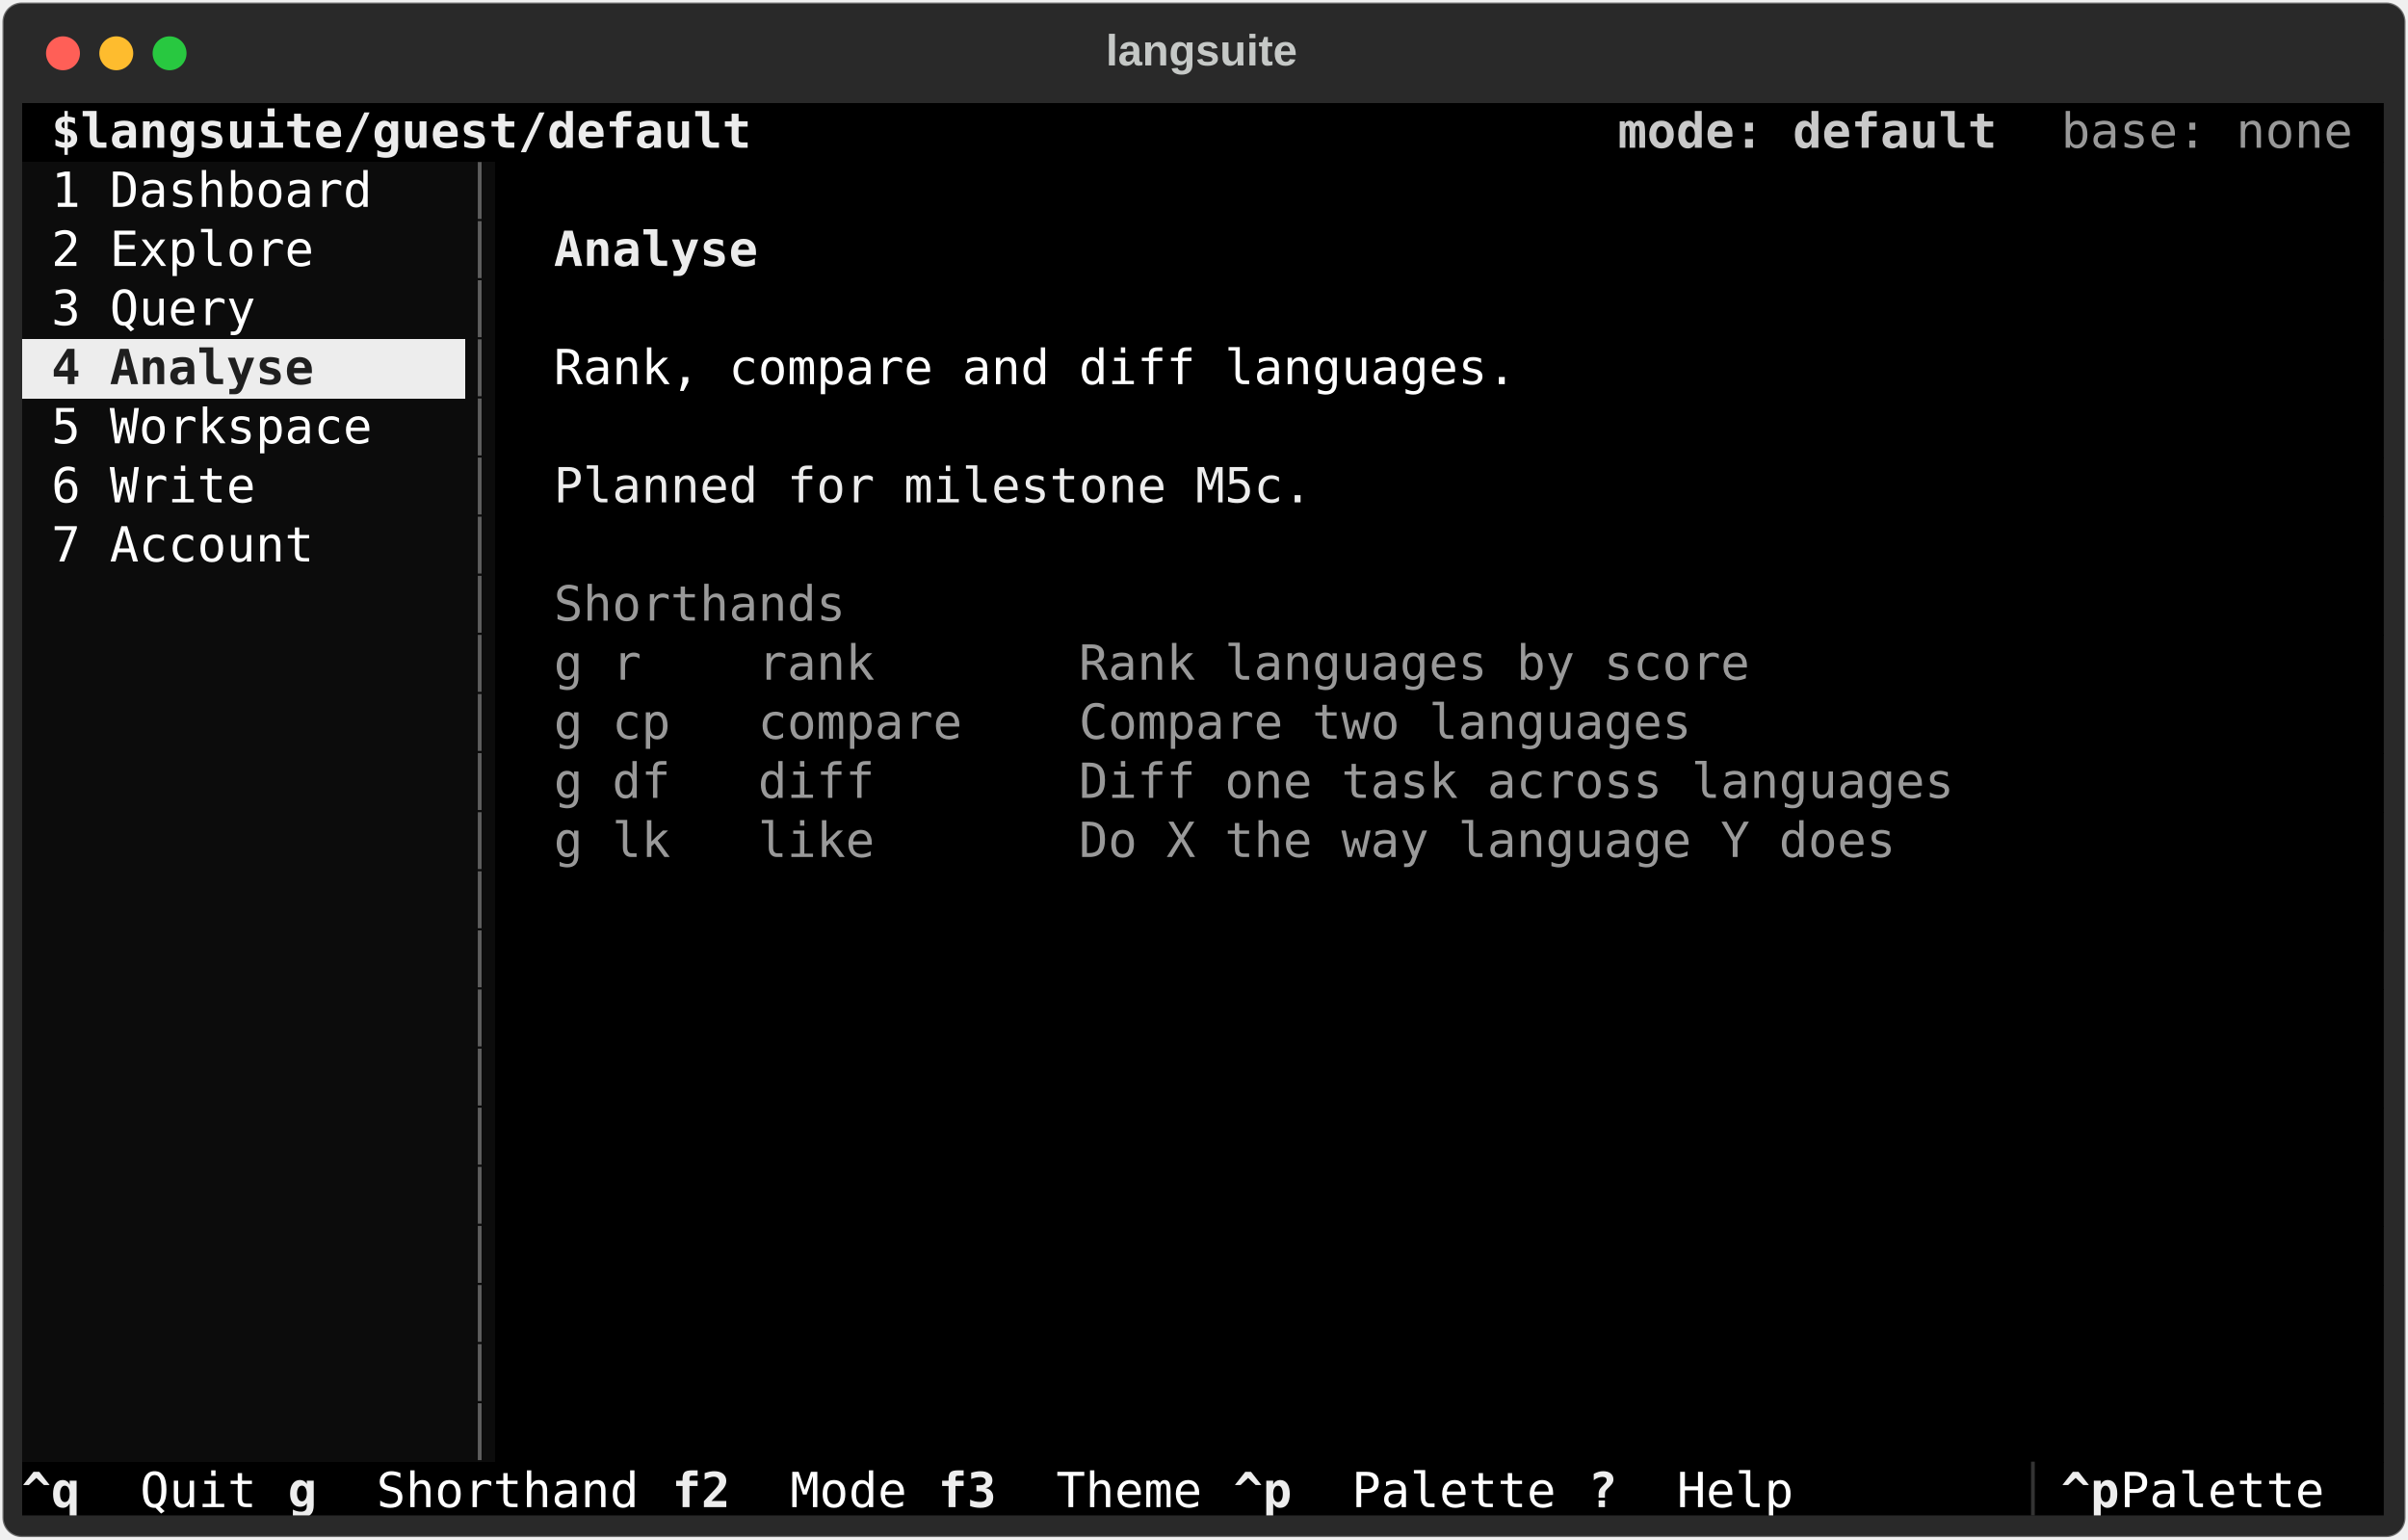
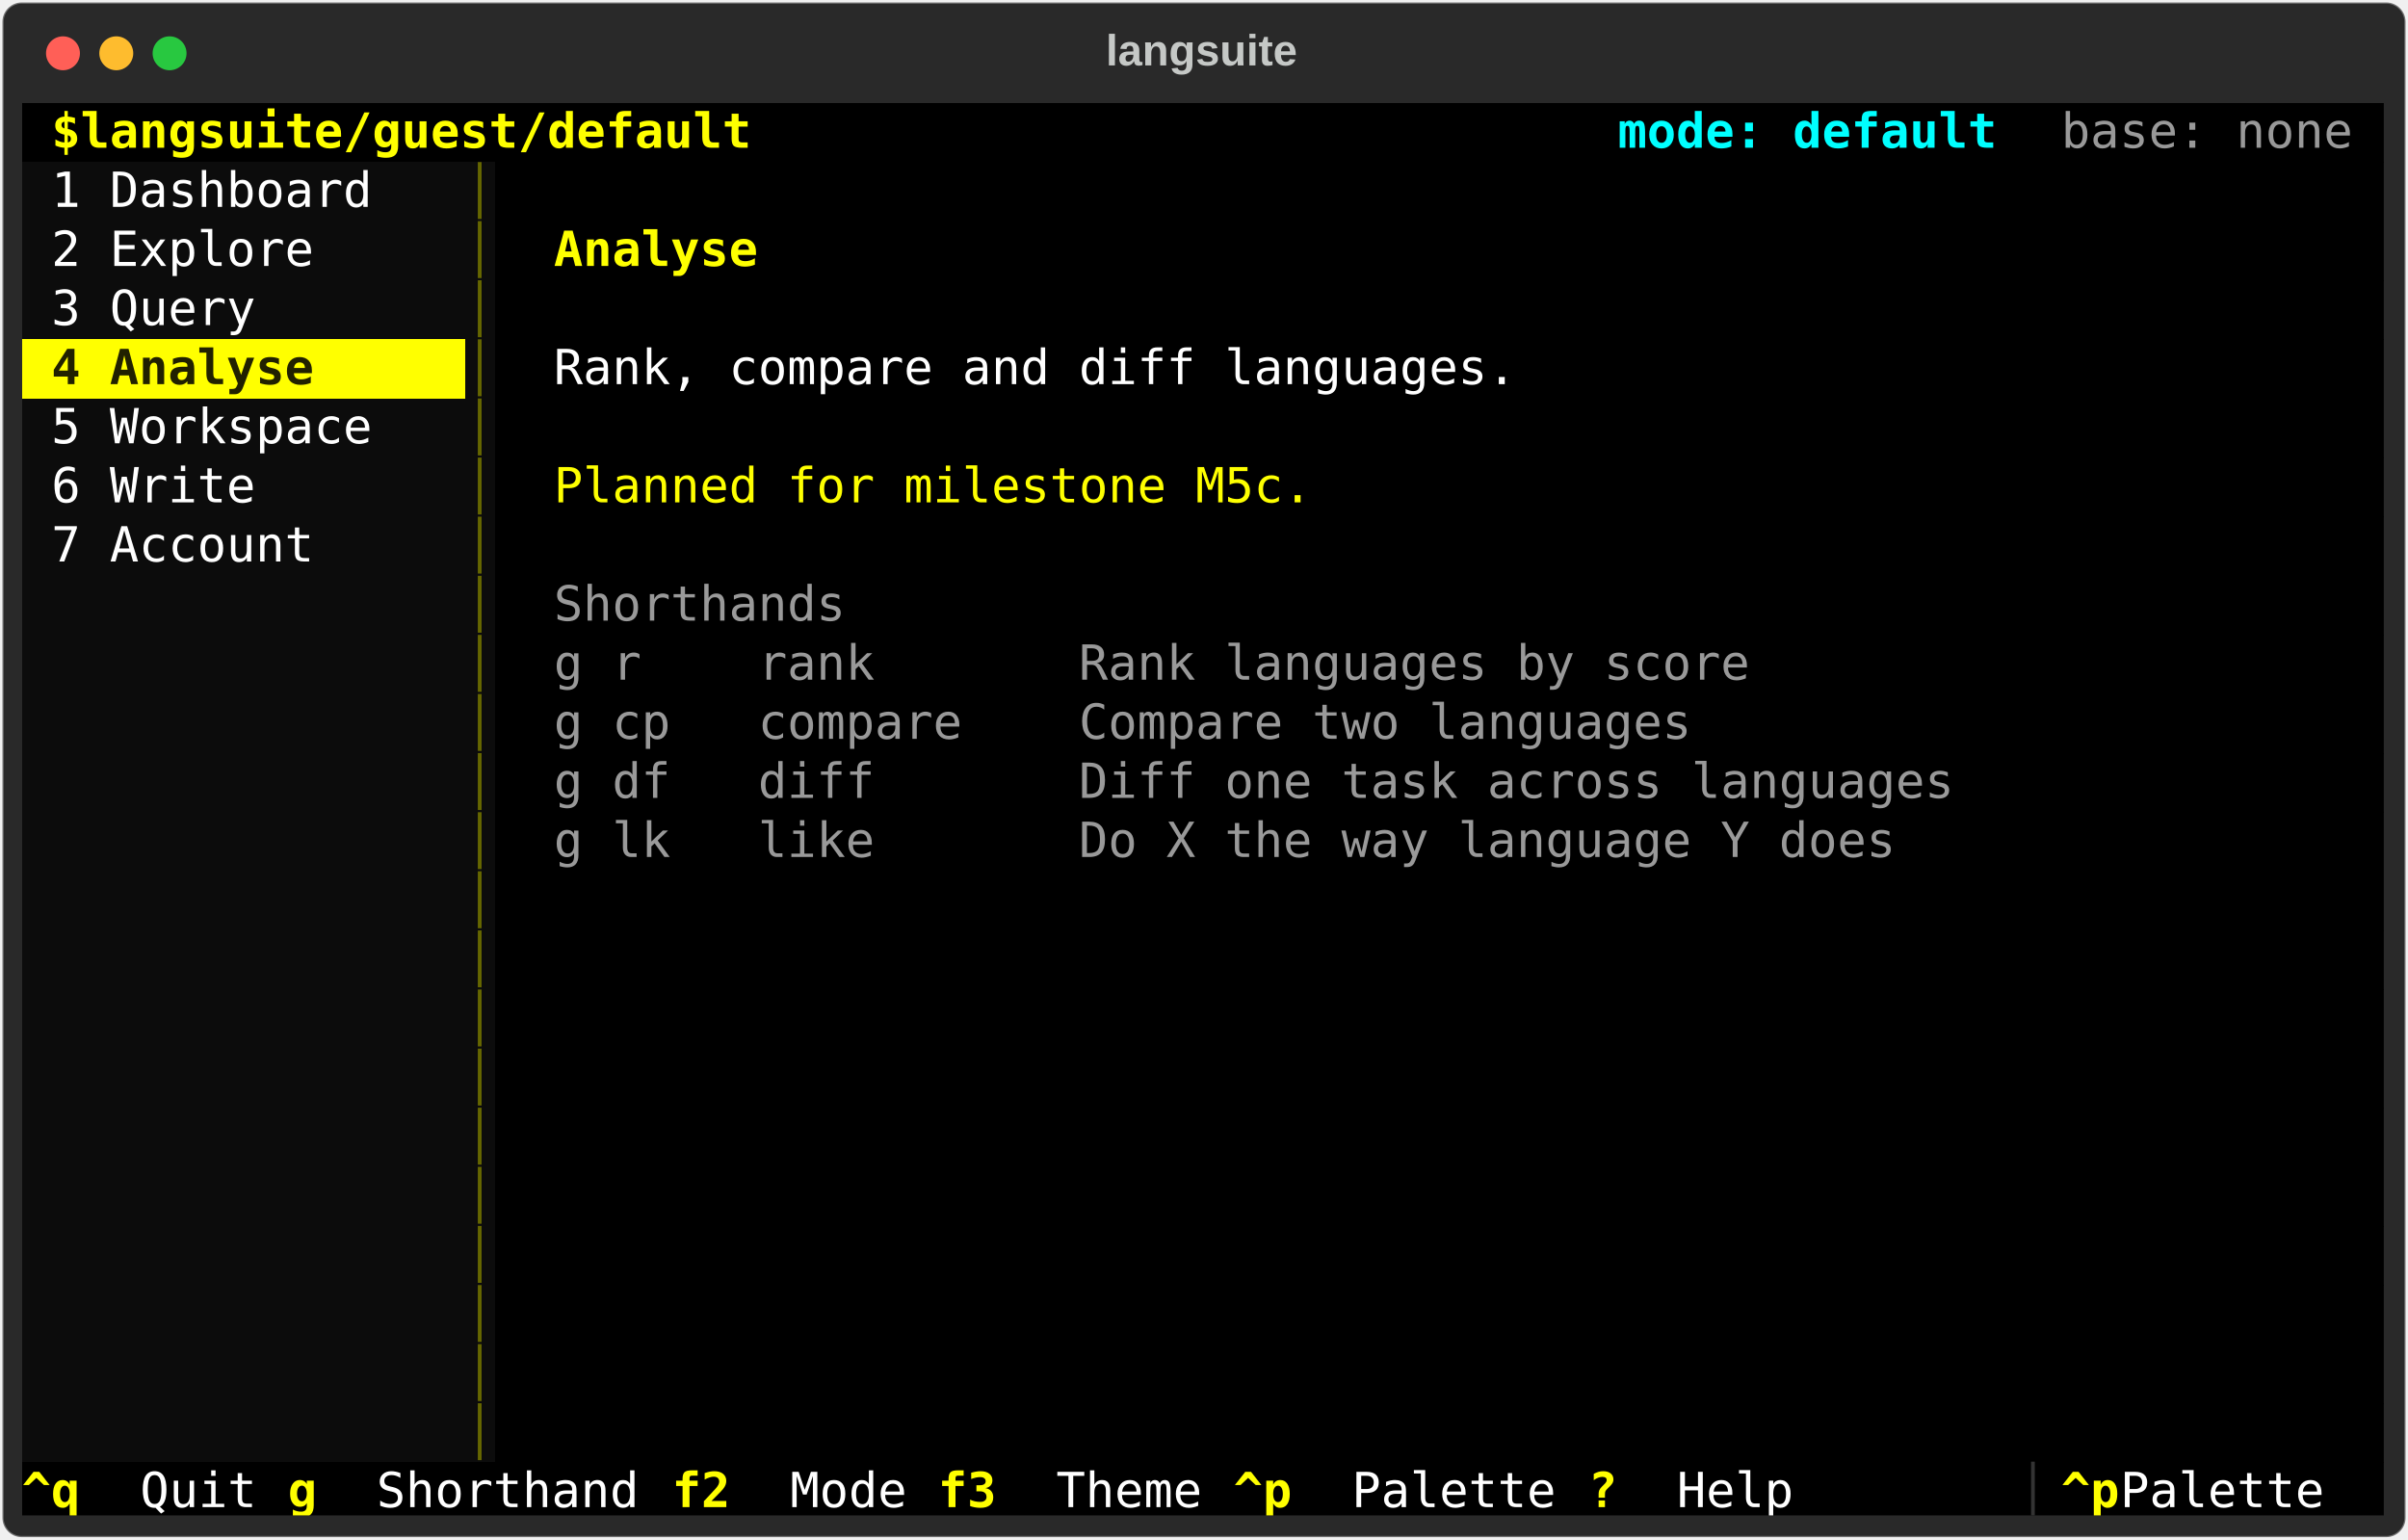
<svg xmlns="http://www.w3.org/2000/svg" class="rich-terminal" viewBox="0 0 994 635.6">
  <style>

    @font-face {
        font-family: "Fira Code";
        src: local("FiraCode-Regular"),
                url("https://cdnjs.cloudflare.com/ajax/libs/firacode/6.2.0/woff2/FiraCode-Regular.woff2") format("woff2"),
                url("https://cdnjs.cloudflare.com/ajax/libs/firacode/6.2.0/woff/FiraCode-Regular.woff") format("woff");
        font-style: normal;
        font-weight: 400;
    }
    @font-face {
        font-family: "Fira Code";
        src: local("FiraCode-Bold"),
                url("https://cdnjs.cloudflare.com/ajax/libs/firacode/6.2.0/woff2/FiraCode-Bold.woff2") format("woff2"),
                url("https://cdnjs.cloudflare.com/ajax/libs/firacode/6.2.0/woff/FiraCode-Bold.woff") format("woff");
        font-style: bold;
        font-weight: 700;
    }

    .terminal-matrix {
        font-family: Fira Code, monospace;
        font-size: 20px;
        line-height: 24.4px;
        font-variant-east-asian: full-width;
    }

    .terminal-title {
        font-size: 18px;
        font-weight: bold;
        font-family: arial;
    }

    .terminal-r1 { fill: #c5c8c6 }
- .terminal-r2 { fill: #ececec;font-weight: bold }
- .terminal-r3 { fill: #c9c9c9;font-weight: bold }
+ .terminal-r2 { fill: #feff00;font-weight: bold }
+ .terminal-r3 { fill: #00ffff;font-weight: bold }
.terminal-r4 { fill: #999999 }
.terminal-r5 { fill: #ffffff }
- .terminal-r6 { fill: #5e5e5e }
- .terminal-r7 { fill: #1f1f1f;font-weight: bold }
- .terminal-r8 { fill: #ececec }
- .terminal-r9 { fill: #ededed;font-weight: bold }
+ .terminal-r6 { fill: #656600 }
+ .terminal-r7 { fill: #212100;font-weight: bold }
+ .terminal-r8 { fill: #feff00 }
+ .terminal-r9 { fill: #ffff00;font-weight: bold }
.terminal-r10 { fill: #333333 }
    </style>
  <defs>
    <clipPath id="terminal-clip-terminal">
      <rect x="0" y="0" width="975.0" height="584.6" />
    </clipPath>
    <clipPath id="terminal-line-0">
      <rect x="0" y="1.5" width="976" height="24.65" />
    </clipPath>
    <clipPath id="terminal-line-1">
      <rect x="0" y="25.9" width="976" height="24.65" />
    </clipPath>
    <clipPath id="terminal-line-2">
      <rect x="0" y="50.3" width="976" height="24.65" />
    </clipPath>
    <clipPath id="terminal-line-3">
      <rect x="0" y="74.7" width="976" height="24.65" />
    </clipPath>
    <clipPath id="terminal-line-4">
      <rect x="0" y="99.1" width="976" height="24.65" />
    </clipPath>
    <clipPath id="terminal-line-5">
      <rect x="0" y="123.5" width="976" height="24.65" />
    </clipPath>
    <clipPath id="terminal-line-6">
      <rect x="0" y="147.9" width="976" height="24.65" />
    </clipPath>
    <clipPath id="terminal-line-7">
      <rect x="0" y="172.3" width="976" height="24.65" />
    </clipPath>
    <clipPath id="terminal-line-8">
      <rect x="0" y="196.7" width="976" height="24.65" />
    </clipPath>
    <clipPath id="terminal-line-9">
      <rect x="0" y="221.1" width="976" height="24.65" />
    </clipPath>
    <clipPath id="terminal-line-10">
      <rect x="0" y="245.5" width="976" height="24.65" />
    </clipPath>
    <clipPath id="terminal-line-11">
      <rect x="0" y="269.9" width="976" height="24.65" />
    </clipPath>
    <clipPath id="terminal-line-12">
      <rect x="0" y="294.3" width="976" height="24.65" />
    </clipPath>
    <clipPath id="terminal-line-13">
      <rect x="0" y="318.7" width="976" height="24.65" />
    </clipPath>
    <clipPath id="terminal-line-14">
      <rect x="0" y="343.1" width="976" height="24.65" />
    </clipPath>
    <clipPath id="terminal-line-15">
      <rect x="0" y="367.5" width="976" height="24.65" />
    </clipPath>
    <clipPath id="terminal-line-16">
      <rect x="0" y="391.9" width="976" height="24.65" />
    </clipPath>
    <clipPath id="terminal-line-17">
      <rect x="0" y="416.3" width="976" height="24.65" />
    </clipPath>
    <clipPath id="terminal-line-18">
      <rect x="0" y="440.7" width="976" height="24.65" />
    </clipPath>
    <clipPath id="terminal-line-19">
      <rect x="0" y="465.1" width="976" height="24.65" />
    </clipPath>
    <clipPath id="terminal-line-20">
      <rect x="0" y="489.5" width="976" height="24.65" />
    </clipPath>
    <clipPath id="terminal-line-21">
      <rect x="0" y="513.9" width="976" height="24.65" />
    </clipPath>
    <clipPath id="terminal-line-22">
      <rect x="0" y="538.3" width="976" height="24.65" />
    </clipPath>
  </defs>
  <rect fill="#292929" stroke="rgba(255,255,255,0.35)" stroke-width="1" x="1" y="1" width="992" height="633.6" rx="8" />
  <text class="terminal-title" fill="#c5c8c6" text-anchor="middle" x="496" y="27">langsuite</text>
  <g transform="translate(26,22)">
    <circle cx="0" cy="0" r="7" fill="#ff5f57" />
    <circle cx="22" cy="0" r="7" fill="#febc2e" />
    <circle cx="44" cy="0" r="7" fill="#28c840" />
  </g>
  <g transform="translate(9, 41)" clip-path="url(#terminal-clip-terminal)">
    <rect fill="#000000" x="0" y="1.5" width="12.2" height="24.65" shape-rendering="crispEdges" />
    <rect fill="#000000" x="12.2" y="1.5" width="292.8" height="24.65" shape-rendering="crispEdges" />
    <rect fill="#000000" x="305" y="1.5" width="353.8" height="24.65" shape-rendering="crispEdges" />
    <rect fill="#000000" x="658.8" y="1.5" width="158.6" height="24.65" shape-rendering="crispEdges" />
    <rect fill="#000000" x="817.4" y="1.5" width="24.4" height="24.65" shape-rendering="crispEdges" />
    <rect fill="#000000" x="841.8" y="1.5" width="122" height="24.65" shape-rendering="crispEdges" />
    <rect fill="#000000" x="963.8" y="1.5" width="12.2" height="24.65" shape-rendering="crispEdges" />
    <rect fill="#0c0c0c" x="0" y="25.9" width="12.2" height="24.65" shape-rendering="crispEdges" />
    <rect fill="#0c0c0c" x="12.2" y="25.9" width="134.2" height="24.65" shape-rendering="crispEdges" />
    <rect fill="#0c0c0c" x="146.4" y="25.9" width="36.6" height="24.65" shape-rendering="crispEdges" />
    <rect fill="#0c0c0c" x="183" y="25.9" width="12.2" height="24.65" shape-rendering="crispEdges" />
    <rect fill="#000000" x="195.2" y="25.9" width="780.8" height="24.65" shape-rendering="crispEdges" />
    <rect fill="#0c0c0c" x="0" y="50.3" width="12.2" height="24.65" shape-rendering="crispEdges" />
    <rect fill="#0c0c0c" x="12.2" y="50.3" width="109.8" height="24.65" shape-rendering="crispEdges" />
    <rect fill="#0c0c0c" x="122" y="50.3" width="61" height="24.65" shape-rendering="crispEdges" />
    <rect fill="#0c0c0c" x="183" y="50.3" width="12.2" height="24.65" shape-rendering="crispEdges" />
    <rect fill="#000000" x="195.2" y="50.3" width="24.4" height="24.65" shape-rendering="crispEdges" />
    <rect fill="#000000" x="219.6" y="50.3" width="85.4" height="24.65" shape-rendering="crispEdges" />
    <rect fill="#000000" x="305" y="50.3" width="671" height="24.65" shape-rendering="crispEdges" />
    <rect fill="#0c0c0c" x="0" y="74.7" width="12.2" height="24.65" shape-rendering="crispEdges" />
    <rect fill="#0c0c0c" x="12.2" y="74.7" width="85.4" height="24.65" shape-rendering="crispEdges" />
    <rect fill="#0c0c0c" x="97.6" y="74.7" width="85.4" height="24.65" shape-rendering="crispEdges" />
    <rect fill="#0c0c0c" x="183" y="74.7" width="12.2" height="24.65" shape-rendering="crispEdges" />
    <rect fill="#000000" x="195.2" y="74.7" width="780.8" height="24.65" shape-rendering="crispEdges" />
-     <rect fill="#ededed" x="0" y="99.1" width="12.2" height="24.65" shape-rendering="crispEdges" />
-     <rect fill="#ededed" x="12.2" y="99.1" width="109.8" height="24.65" shape-rendering="crispEdges" />
-     <rect fill="#ededed" x="122" y="99.1" width="61" height="24.65" shape-rendering="crispEdges" />
+     <rect fill="#ffff00" x="0" y="99.1" width="12.2" height="24.65" shape-rendering="crispEdges" />
+     <rect fill="#ffff00" x="12.2" y="99.1" width="109.8" height="24.65" shape-rendering="crispEdges" />
+     <rect fill="#ffff00" x="122" y="99.1" width="61" height="24.65" shape-rendering="crispEdges" />
    <rect fill="#0c0c0c" x="183" y="99.1" width="12.2" height="24.65" shape-rendering="crispEdges" />
    <rect fill="#000000" x="195.2" y="99.1" width="24.4" height="24.65" shape-rendering="crispEdges" />
    <rect fill="#000000" x="219.6" y="99.1" width="402.6" height="24.65" shape-rendering="crispEdges" />
    <rect fill="#000000" x="622.2" y="99.1" width="353.8" height="24.65" shape-rendering="crispEdges" />
    <rect fill="#0c0c0c" x="0" y="123.5" width="12.2" height="24.65" shape-rendering="crispEdges" />
    <rect fill="#0c0c0c" x="12.2" y="123.5" width="134.2" height="24.65" shape-rendering="crispEdges" />
    <rect fill="#0c0c0c" x="146.4" y="123.5" width="36.6" height="24.65" shape-rendering="crispEdges" />
    <rect fill="#0c0c0c" x="183" y="123.5" width="12.2" height="24.65" shape-rendering="crispEdges" />
    <rect fill="#000000" x="195.2" y="123.5" width="780.8" height="24.65" shape-rendering="crispEdges" />
    <rect fill="#0c0c0c" x="0" y="147.9" width="12.2" height="24.65" shape-rendering="crispEdges" />
    <rect fill="#0c0c0c" x="12.2" y="147.9" width="85.4" height="24.65" shape-rendering="crispEdges" />
    <rect fill="#0c0c0c" x="97.6" y="147.9" width="85.4" height="24.65" shape-rendering="crispEdges" />
    <rect fill="#0c0c0c" x="183" y="147.9" width="12.2" height="24.65" shape-rendering="crispEdges" />
    <rect fill="#000000" x="195.2" y="147.9" width="24.4" height="24.65" shape-rendering="crispEdges" />
    <rect fill="#000000" x="219.6" y="147.9" width="317.2" height="24.65" shape-rendering="crispEdges" />
    <rect fill="#000000" x="536.8" y="147.9" width="439.2" height="24.65" shape-rendering="crispEdges" />
    <rect fill="#0c0c0c" x="0" y="172.3" width="12.2" height="24.65" shape-rendering="crispEdges" />
    <rect fill="#0c0c0c" x="12.2" y="172.3" width="109.8" height="24.65" shape-rendering="crispEdges" />
    <rect fill="#0c0c0c" x="122" y="172.3" width="61" height="24.65" shape-rendering="crispEdges" />
    <rect fill="#0c0c0c" x="183" y="172.3" width="12.2" height="24.65" shape-rendering="crispEdges" />
    <rect fill="#000000" x="195.2" y="172.3" width="780.8" height="24.65" shape-rendering="crispEdges" />
    <rect fill="#0c0c0c" x="0" y="196.7" width="183" height="24.65" shape-rendering="crispEdges" />
    <rect fill="#0c0c0c" x="183" y="196.7" width="12.2" height="24.65" shape-rendering="crispEdges" />
    <rect fill="#000000" x="195.2" y="196.7" width="24.4" height="24.65" shape-rendering="crispEdges" />
    <rect fill="#000000" x="219.6" y="196.7" width="122" height="24.65" shape-rendering="crispEdges" />
    <rect fill="#000000" x="341.6" y="196.7" width="634.4" height="24.65" shape-rendering="crispEdges" />
    <rect fill="#0c0c0c" x="0" y="221.1" width="183" height="24.65" shape-rendering="crispEdges" />
    <rect fill="#0c0c0c" x="183" y="221.1" width="12.2" height="24.65" shape-rendering="crispEdges" />
    <rect fill="#000000" x="195.2" y="221.1" width="24.4" height="24.65" shape-rendering="crispEdges" />
    <rect fill="#000000" x="219.6" y="221.1" width="524.6" height="24.65" shape-rendering="crispEdges" />
    <rect fill="#000000" x="744.2" y="221.1" width="231.8" height="24.65" shape-rendering="crispEdges" />
    <rect fill="#0c0c0c" x="0" y="245.5" width="183" height="24.65" shape-rendering="crispEdges" />
    <rect fill="#0c0c0c" x="183" y="245.5" width="12.2" height="24.65" shape-rendering="crispEdges" />
    <rect fill="#000000" x="195.2" y="245.5" width="24.4" height="24.65" shape-rendering="crispEdges" />
    <rect fill="#000000" x="219.6" y="245.5" width="500.2" height="24.65" shape-rendering="crispEdges" />
    <rect fill="#000000" x="719.8" y="245.5" width="256.2" height="24.65" shape-rendering="crispEdges" />
    <rect fill="#0c0c0c" x="0" y="269.9" width="183" height="24.65" shape-rendering="crispEdges" />
    <rect fill="#0c0c0c" x="183" y="269.9" width="12.2" height="24.65" shape-rendering="crispEdges" />
    <rect fill="#000000" x="195.2" y="269.9" width="24.4" height="24.65" shape-rendering="crispEdges" />
    <rect fill="#000000" x="219.6" y="269.9" width="610" height="24.65" shape-rendering="crispEdges" />
    <rect fill="#000000" x="829.6" y="269.9" width="146.4" height="24.65" shape-rendering="crispEdges" />
    <rect fill="#0c0c0c" x="0" y="294.3" width="183" height="24.65" shape-rendering="crispEdges" />
    <rect fill="#0c0c0c" x="183" y="294.3" width="12.2" height="24.65" shape-rendering="crispEdges" />
    <rect fill="#000000" x="195.2" y="294.3" width="24.4" height="24.65" shape-rendering="crispEdges" />
    <rect fill="#000000" x="219.6" y="294.3" width="585.6" height="24.65" shape-rendering="crispEdges" />
    <rect fill="#000000" x="805.2" y="294.3" width="170.8" height="24.65" shape-rendering="crispEdges" />
    <rect fill="#0c0c0c" x="0" y="318.7" width="183" height="24.65" shape-rendering="crispEdges" />
    <rect fill="#0c0c0c" x="183" y="318.7" width="12.2" height="24.65" shape-rendering="crispEdges" />
    <rect fill="#000000" x="195.2" y="318.7" width="780.8" height="24.65" shape-rendering="crispEdges" />
    <rect fill="#0c0c0c" x="0" y="343.1" width="183" height="24.65" shape-rendering="crispEdges" />
    <rect fill="#0c0c0c" x="183" y="343.1" width="12.2" height="24.65" shape-rendering="crispEdges" />
    <rect fill="#000000" x="195.2" y="343.1" width="780.8" height="24.65" shape-rendering="crispEdges" />
    <rect fill="#0c0c0c" x="0" y="367.5" width="183" height="24.65" shape-rendering="crispEdges" />
    <rect fill="#0c0c0c" x="183" y="367.5" width="12.2" height="24.65" shape-rendering="crispEdges" />
    <rect fill="#000000" x="195.2" y="367.5" width="780.8" height="24.65" shape-rendering="crispEdges" />
    <rect fill="#0c0c0c" x="0" y="391.9" width="183" height="24.65" shape-rendering="crispEdges" />
    <rect fill="#0c0c0c" x="183" y="391.9" width="12.2" height="24.65" shape-rendering="crispEdges" />
    <rect fill="#000000" x="195.2" y="391.9" width="780.8" height="24.65" shape-rendering="crispEdges" />
    <rect fill="#0c0c0c" x="0" y="416.3" width="183" height="24.65" shape-rendering="crispEdges" />
    <rect fill="#0c0c0c" x="183" y="416.3" width="12.2" height="24.65" shape-rendering="crispEdges" />
    <rect fill="#000000" x="195.2" y="416.3" width="780.8" height="24.65" shape-rendering="crispEdges" />
    <rect fill="#0c0c0c" x="0" y="440.7" width="183" height="24.65" shape-rendering="crispEdges" />
    <rect fill="#0c0c0c" x="183" y="440.7" width="12.2" height="24.65" shape-rendering="crispEdges" />
    <rect fill="#000000" x="195.2" y="440.7" width="780.8" height="24.65" shape-rendering="crispEdges" />
    <rect fill="#0c0c0c" x="0" y="465.1" width="183" height="24.65" shape-rendering="crispEdges" />
    <rect fill="#0c0c0c" x="183" y="465.1" width="12.2" height="24.65" shape-rendering="crispEdges" />
    <rect fill="#000000" x="195.2" y="465.1" width="780.8" height="24.65" shape-rendering="crispEdges" />
    <rect fill="#0c0c0c" x="0" y="489.5" width="183" height="24.65" shape-rendering="crispEdges" />
    <rect fill="#0c0c0c" x="183" y="489.5" width="12.2" height="24.65" shape-rendering="crispEdges" />
    <rect fill="#000000" x="195.2" y="489.5" width="780.8" height="24.65" shape-rendering="crispEdges" />
    <rect fill="#0c0c0c" x="0" y="513.9" width="183" height="24.65" shape-rendering="crispEdges" />
    <rect fill="#0c0c0c" x="183" y="513.9" width="12.2" height="24.65" shape-rendering="crispEdges" />
    <rect fill="#000000" x="195.2" y="513.9" width="780.8" height="24.65" shape-rendering="crispEdges" />
    <rect fill="#0c0c0c" x="0" y="538.3" width="183" height="24.65" shape-rendering="crispEdges" />
    <rect fill="#0c0c0c" x="183" y="538.3" width="12.2" height="24.65" shape-rendering="crispEdges" />
    <rect fill="#000000" x="195.2" y="538.3" width="780.8" height="24.65" shape-rendering="crispEdges" />
    <rect fill="#000000" x="0" y="562.7" width="48.8" height="24.65" shape-rendering="crispEdges" />
    <rect fill="#000000" x="48.8" y="562.7" width="61" height="24.65" shape-rendering="crispEdges" />
    <rect fill="#000000" x="109.8" y="562.7" width="36.6" height="24.65" shape-rendering="crispEdges" />
    <rect fill="#000000" x="146.4" y="562.7" width="122" height="24.65" shape-rendering="crispEdges" />
    <rect fill="#000000" x="268.4" y="562.7" width="48.8" height="24.65" shape-rendering="crispEdges" />
    <rect fill="#000000" x="317.2" y="562.7" width="61" height="24.65" shape-rendering="crispEdges" />
    <rect fill="#000000" x="378.2" y="562.7" width="48.8" height="24.65" shape-rendering="crispEdges" />
    <rect fill="#000000" x="427" y="562.7" width="73.2" height="24.65" shape-rendering="crispEdges" />
    <rect fill="#000000" x="500.2" y="562.7" width="48.8" height="24.65" shape-rendering="crispEdges" />
    <rect fill="#000000" x="549" y="562.7" width="97.6" height="24.65" shape-rendering="crispEdges" />
    <rect fill="#000000" x="646.6" y="562.7" width="36.6" height="24.65" shape-rendering="crispEdges" />
    <rect fill="#000000" x="683.2" y="562.7" width="61" height="24.65" shape-rendering="crispEdges" />
    <rect fill="#000000" x="744.2" y="562.7" width="85.4" height="24.65" shape-rendering="crispEdges" />
    <rect fill="#000000" x="829.6" y="562.7" width="12.2" height="24.65" shape-rendering="crispEdges" />
    <rect fill="#000000" x="841.8" y="562.7" width="24.4" height="24.65" shape-rendering="crispEdges" />
    <rect fill="#000000" x="866.2" y="562.7" width="97.6" height="24.65" shape-rendering="crispEdges" />
    <rect fill="#000000" x="963.8" y="562.7" width="12.2" height="24.65" shape-rendering="crispEdges" />
    <g class="terminal-matrix">
      <text class="terminal-r2" x="12.2" y="20" textLength="292.8" clip-path="url(#terminal-line-0)">$langsuite/guest/default</text>
      <text class="terminal-r3" x="658.8" y="20" textLength="158.6" clip-path="url(#terminal-line-0)">mode: default</text>
      <text class="terminal-r4" x="841.8" y="20" textLength="122" clip-path="url(#terminal-line-0)">base: none</text>
      <text class="terminal-r1" x="976" y="20" textLength="12.2" clip-path="url(#terminal-line-0)">
</text>
      <text class="terminal-r5" x="12.2" y="44.4" textLength="134.2" clip-path="url(#terminal-line-1)">1 Dashboard</text>
      <text class="terminal-r6" x="183" y="44.4" textLength="12.2" clip-path="url(#terminal-line-1)">│</text>
      <text class="terminal-r1" x="976" y="44.4" textLength="12.2" clip-path="url(#terminal-line-1)">
</text>
      <text class="terminal-r5" x="12.2" y="68.8" textLength="109.8" clip-path="url(#terminal-line-2)">2 Explore</text>
      <text class="terminal-r6" x="183" y="68.8" textLength="12.2" clip-path="url(#terminal-line-2)">│</text>
      <text class="terminal-r2" x="219.6" y="68.8" textLength="85.4" clip-path="url(#terminal-line-2)">Analyse</text>
      <text class="terminal-r1" x="976" y="68.8" textLength="12.2" clip-path="url(#terminal-line-2)">
</text>
      <text class="terminal-r5" x="12.2" y="93.2" textLength="85.4" clip-path="url(#terminal-line-3)">3 Query</text>
      <text class="terminal-r6" x="183" y="93.2" textLength="12.2" clip-path="url(#terminal-line-3)">│</text>
      <text class="terminal-r1" x="976" y="93.2" textLength="12.2" clip-path="url(#terminal-line-3)">
</text>
      <text class="terminal-r7" x="12.2" y="117.6" textLength="109.8" clip-path="url(#terminal-line-4)">4 Analyse</text>
      <text class="terminal-r6" x="183" y="117.6" textLength="12.2" clip-path="url(#terminal-line-4)">│</text>
      <text class="terminal-r5" x="219.6" y="117.6" textLength="402.6" clip-path="url(#terminal-line-4)">Rank, compare and diff languages.</text>
      <text class="terminal-r1" x="976" y="117.6" textLength="12.2" clip-path="url(#terminal-line-4)">
</text>
      <text class="terminal-r5" x="12.2" y="142" textLength="134.2" clip-path="url(#terminal-line-5)">5 Workspace</text>
      <text class="terminal-r6" x="183" y="142" textLength="12.2" clip-path="url(#terminal-line-5)">│</text>
      <text class="terminal-r1" x="976" y="142" textLength="12.2" clip-path="url(#terminal-line-5)">
</text>
      <text class="terminal-r5" x="12.2" y="166.4" textLength="85.4" clip-path="url(#terminal-line-6)">6 Write</text>
      <text class="terminal-r6" x="183" y="166.4" textLength="12.2" clip-path="url(#terminal-line-6)">│</text>
      <text class="terminal-r8" x="219.6" y="166.4" textLength="317.2" clip-path="url(#terminal-line-6)">Planned for milestone M5c.</text>
      <text class="terminal-r1" x="976" y="166.4" textLength="12.2" clip-path="url(#terminal-line-6)">
</text>
      <text class="terminal-r5" x="12.2" y="190.8" textLength="109.8" clip-path="url(#terminal-line-7)">7 Account</text>
      <text class="terminal-r6" x="183" y="190.8" textLength="12.2" clip-path="url(#terminal-line-7)">│</text>
      <text class="terminal-r1" x="976" y="190.8" textLength="12.2" clip-path="url(#terminal-line-7)">
</text>
      <text class="terminal-r6" x="183" y="215.2" textLength="12.2" clip-path="url(#terminal-line-8)">│</text>
      <text class="terminal-r4" x="219.6" y="215.2" textLength="122" clip-path="url(#terminal-line-8)">Shorthands</text>
      <text class="terminal-r1" x="976" y="215.2" textLength="12.2" clip-path="url(#terminal-line-8)">
</text>
      <text class="terminal-r6" x="183" y="239.6" textLength="12.2" clip-path="url(#terminal-line-9)">│</text>
      <text class="terminal-r4" x="219.6" y="239.6" textLength="524.6" clip-path="url(#terminal-line-9)">  g r    rank       Rank languages by score</text>
      <text class="terminal-r1" x="976" y="239.6" textLength="12.2" clip-path="url(#terminal-line-9)">
</text>
      <text class="terminal-r6" x="183" y="264" textLength="12.2" clip-path="url(#terminal-line-10)">│</text>
      <text class="terminal-r4" x="219.6" y="264" textLength="500.2" clip-path="url(#terminal-line-10)">  g cp   compare    Compare two languages</text>
      <text class="terminal-r1" x="976" y="264" textLength="12.2" clip-path="url(#terminal-line-10)">
</text>
      <text class="terminal-r6" x="183" y="288.4" textLength="12.2" clip-path="url(#terminal-line-11)">│</text>
      <text class="terminal-r4" x="219.6" y="288.4" textLength="610" clip-path="url(#terminal-line-11)">  g df   diff       Diff one task across languages</text>
      <text class="terminal-r1" x="976" y="288.4" textLength="12.2" clip-path="url(#terminal-line-11)">
</text>
      <text class="terminal-r6" x="183" y="312.8" textLength="12.2" clip-path="url(#terminal-line-12)">│</text>
      <text class="terminal-r4" x="219.6" y="312.8" textLength="585.6" clip-path="url(#terminal-line-12)">  g lk   like       Do X the way language Y does</text>
      <text class="terminal-r1" x="976" y="312.8" textLength="12.2" clip-path="url(#terminal-line-12)">
</text>
      <text class="terminal-r6" x="183" y="337.2" textLength="12.2" clip-path="url(#terminal-line-13)">│</text>
      <text class="terminal-r1" x="976" y="337.2" textLength="12.2" clip-path="url(#terminal-line-13)">
</text>
      <text class="terminal-r6" x="183" y="361.6" textLength="12.2" clip-path="url(#terminal-line-14)">│</text>
      <text class="terminal-r1" x="976" y="361.6" textLength="12.2" clip-path="url(#terminal-line-14)">
</text>
      <text class="terminal-r6" x="183" y="386" textLength="12.2" clip-path="url(#terminal-line-15)">│</text>
      <text class="terminal-r1" x="976" y="386" textLength="12.2" clip-path="url(#terminal-line-15)">
</text>
      <text class="terminal-r6" x="183" y="410.4" textLength="12.2" clip-path="url(#terminal-line-16)">│</text>
      <text class="terminal-r1" x="976" y="410.4" textLength="12.2" clip-path="url(#terminal-line-16)">
</text>
      <text class="terminal-r6" x="183" y="434.8" textLength="12.2" clip-path="url(#terminal-line-17)">│</text>
      <text class="terminal-r1" x="976" y="434.8" textLength="12.2" clip-path="url(#terminal-line-17)">
</text>
      <text class="terminal-r6" x="183" y="459.2" textLength="12.2" clip-path="url(#terminal-line-18)">│</text>
      <text class="terminal-r1" x="976" y="459.2" textLength="12.2" clip-path="url(#terminal-line-18)">
</text>
      <text class="terminal-r6" x="183" y="483.6" textLength="12.2" clip-path="url(#terminal-line-19)">│</text>
      <text class="terminal-r1" x="976" y="483.6" textLength="12.2" clip-path="url(#terminal-line-19)">
</text>
      <text class="terminal-r6" x="183" y="508" textLength="12.2" clip-path="url(#terminal-line-20)">│</text>
      <text class="terminal-r1" x="976" y="508" textLength="12.2" clip-path="url(#terminal-line-20)">
</text>
      <text class="terminal-r6" x="183" y="532.4" textLength="12.2" clip-path="url(#terminal-line-21)">│</text>
      <text class="terminal-r1" x="976" y="532.4" textLength="12.2" clip-path="url(#terminal-line-21)">
</text>
      <text class="terminal-r6" x="183" y="556.8" textLength="12.2" clip-path="url(#terminal-line-22)">│</text>
      <text class="terminal-r1" x="976" y="556.8" textLength="12.2" clip-path="url(#terminal-line-22)">
</text>
      <text class="terminal-r9" x="0" y="581.2" textLength="48.8" clip-path="url(#terminal-line-23)"> ^q </text>
      <text class="terminal-r5" x="48.8" y="581.2" textLength="61" clip-path="url(#terminal-line-23)">Quit </text>
      <text class="terminal-r9" x="109.8" y="581.2" textLength="36.6" clip-path="url(#terminal-line-23)"> g </text>
      <text class="terminal-r5" x="146.4" y="581.2" textLength="122" clip-path="url(#terminal-line-23)">Shorthand </text>
      <text class="terminal-r9" x="268.4" y="581.2" textLength="48.8" clip-path="url(#terminal-line-23)"> f2 </text>
      <text class="terminal-r5" x="317.2" y="581.2" textLength="61" clip-path="url(#terminal-line-23)">Mode </text>
      <text class="terminal-r9" x="378.2" y="581.2" textLength="48.8" clip-path="url(#terminal-line-23)"> f3 </text>
      <text class="terminal-r5" x="427" y="581.2" textLength="73.2" clip-path="url(#terminal-line-23)">Theme </text>
      <text class="terminal-r9" x="500.2" y="581.2" textLength="48.8" clip-path="url(#terminal-line-23)"> ^p </text>
      <text class="terminal-r5" x="549" y="581.2" textLength="97.6" clip-path="url(#terminal-line-23)">Palette </text>
      <text class="terminal-r9" x="646.6" y="581.2" textLength="36.6" clip-path="url(#terminal-line-23)"> ? </text>
      <text class="terminal-r5" x="683.2" y="581.2" textLength="61" clip-path="url(#terminal-line-23)">Help </text>
      <text class="terminal-r10" x="829.6" y="581.2" textLength="12.2" clip-path="url(#terminal-line-23)">▏</text>
      <text class="terminal-r9" x="841.8" y="581.2" textLength="24.4" clip-path="url(#terminal-line-23)">^p</text>
      <text class="terminal-r5" x="866.2" y="581.2" textLength="97.6" clip-path="url(#terminal-line-23)"> Palette</text>
    </g>
  </g>
</svg>
